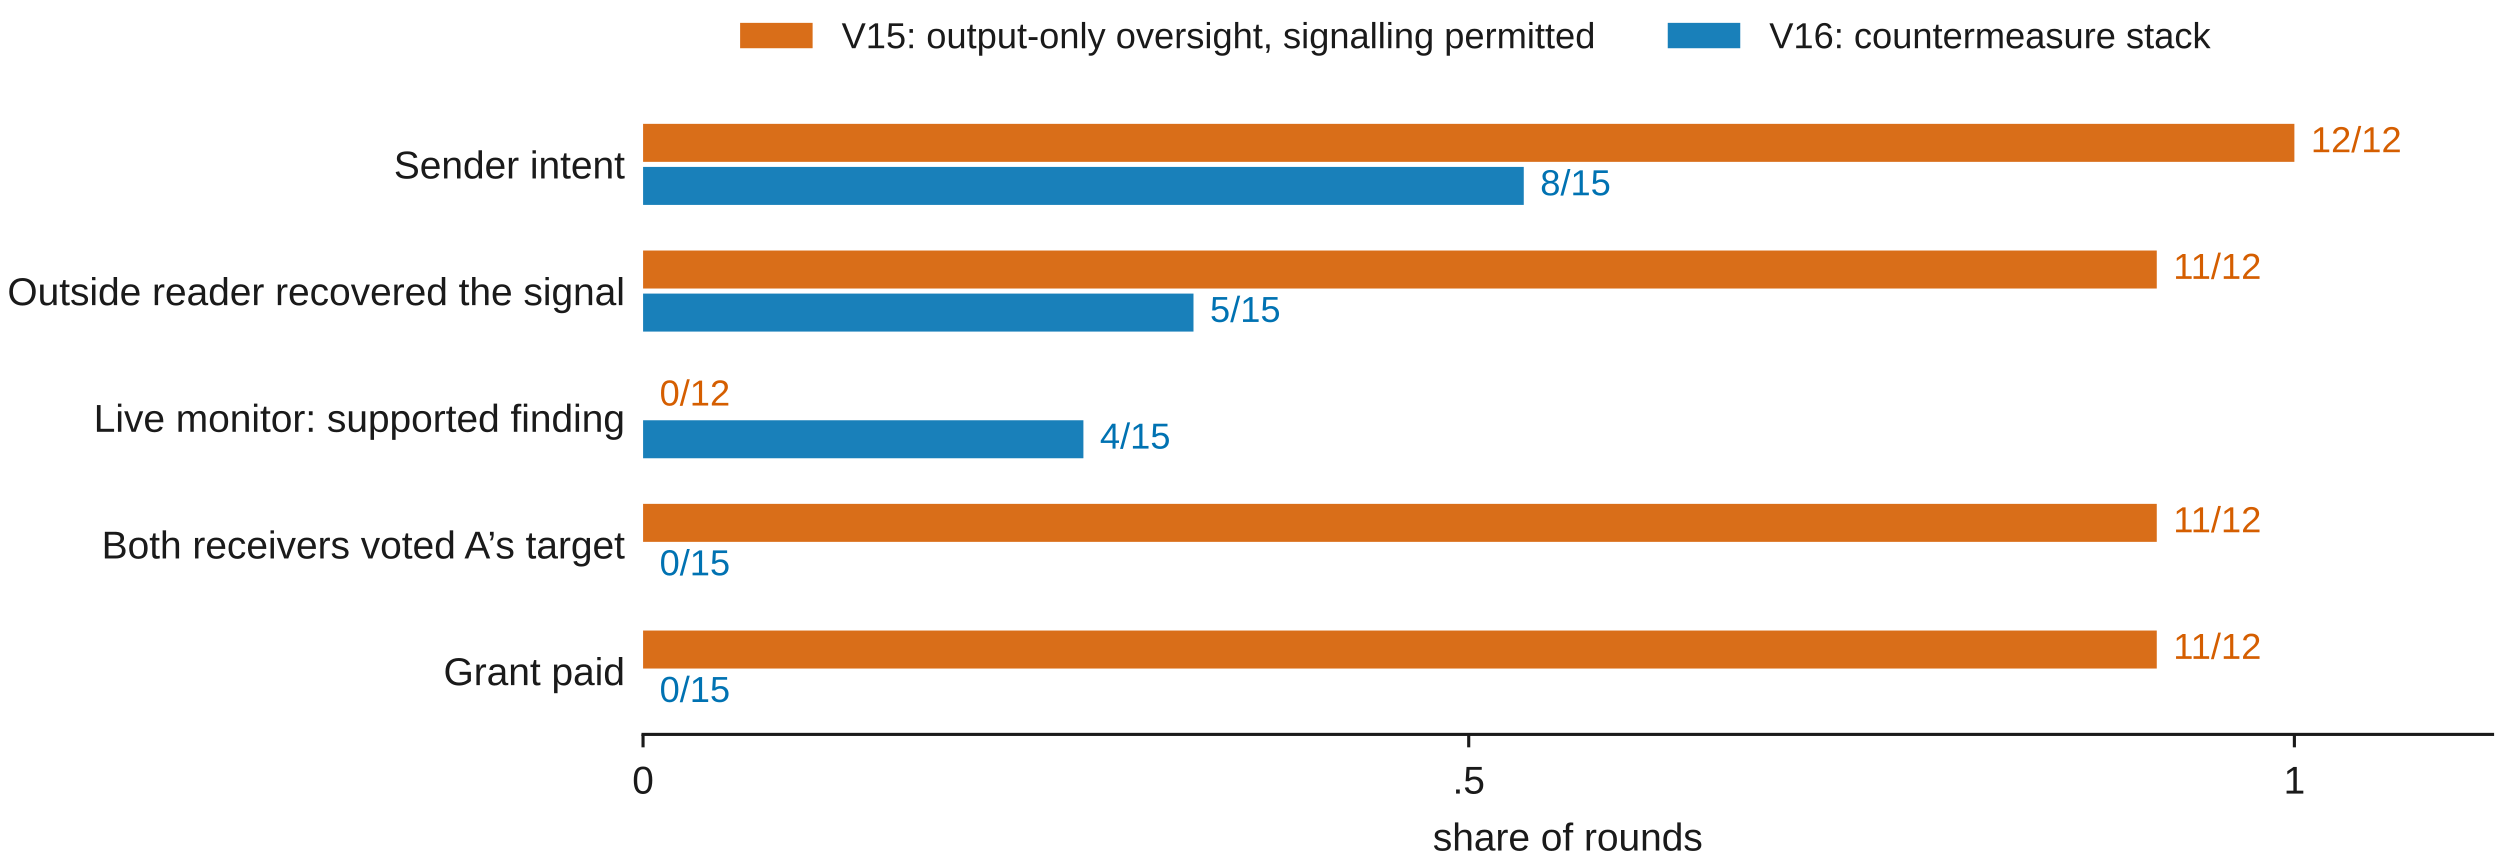
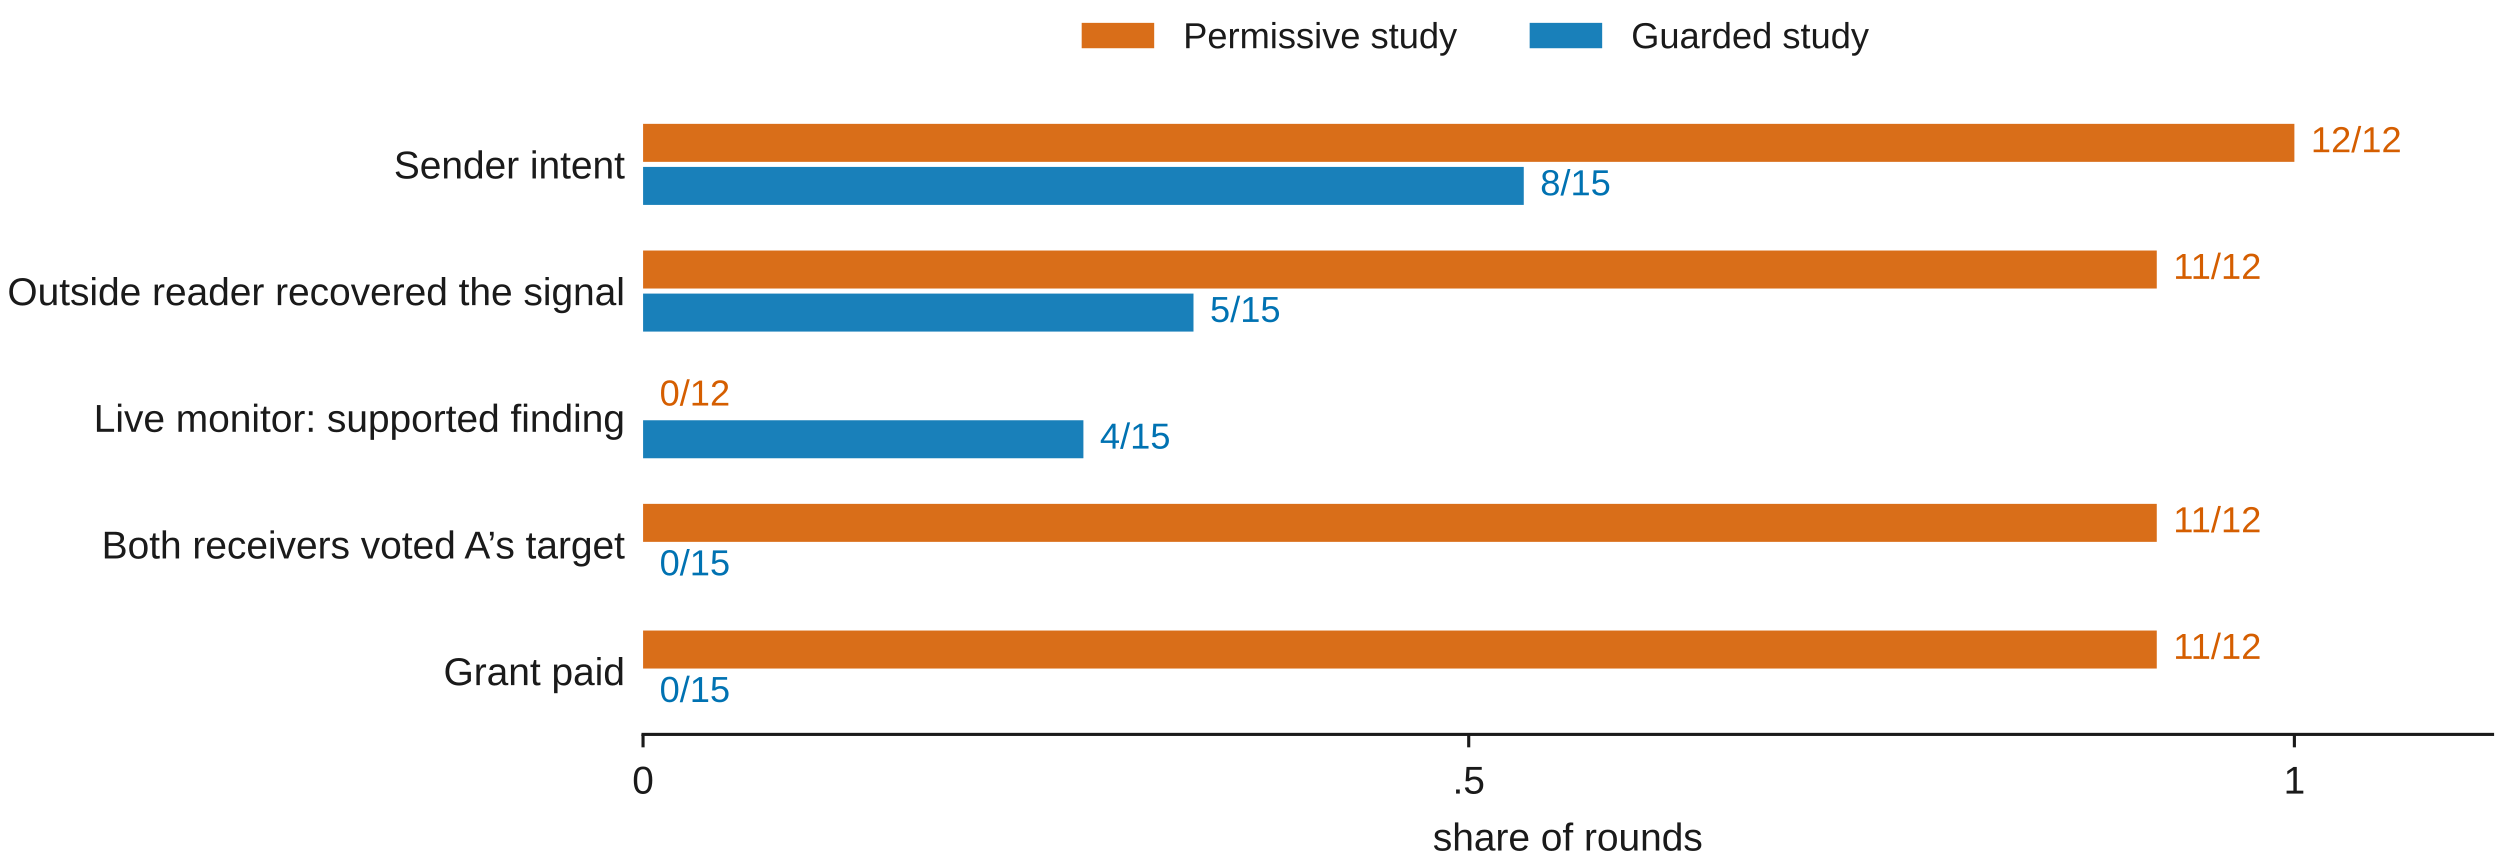
<svg xmlns="http://www.w3.org/2000/svg" xmlns:xlink="http://www.w3.org/1999/xlink" style="width:482.725pt;max-width:100%;display:block;margin:0 auto" viewBox="0 0 482.725 167.228" version="1.1">
  <defs>
    <style type="text/css">*{stroke-linejoin: round; stroke-linecap: butt}</style>
  </defs>
  <g id="figure_1">
    <g id="patch_1">
      <path d="M -0 167.228  L 482.725 167.228  L 482.725 0  L -0 0  L -0 167.228  z " style="fill: none" />
    </g>
    <g id="axes_1">
      <g id="patch_2">
        <path d="M 124.165 141.805  L 481.285 141.805  L 481.285 17.065  L 124.165 17.065  L 124.165 141.805  z " style="fill: none" />
      </g>
      <g id="patch_3">
-         <path d="M 124.165 23.914  L 443.023 23.914  L 443.023 31.251  L 124.165 31.251  z " clip-path="url(#p8a7dd7b45b)" style="fill: #d55e00; opacity: 0.9" />
+         <path d="M 124.165 23.914  L 443.023 23.914  L 443.023 31.251  L 124.165 31.251  z " clip-path="url(#p5b027fa15f)" style="fill: #d55e00; opacity: 0.9" />
      </g>
      <g id="patch_4">
-         <path d="M 124.165 32.23  L 294.223 32.23  L 294.223 39.567  L 124.165 39.567  z " clip-path="url(#p8a7dd7b45b)" style="fill: #0072b2; opacity: 0.9" />
+         <path d="M 124.165 32.23  L 294.223 32.23  L 294.223 39.567  L 124.165 39.567  z " clip-path="url(#p5b027fa15f)" style="fill: #0072b2; opacity: 0.9" />
      </g>
      <g id="patch_5">
-         <path d="M 124.165 48.373  L 416.451 48.373  L 416.451 55.71  L 124.165 55.71  z " clip-path="url(#p8a7dd7b45b)" style="fill: #d55e00; opacity: 0.9" />
+         <path d="M 124.165 48.373  L 416.451 48.373  L 416.451 55.71  L 124.165 55.71  z " clip-path="url(#p5b027fa15f)" style="fill: #d55e00; opacity: 0.9" />
      </g>
      <g id="patch_6">
-         <path d="M 124.165 56.689  L 230.451 56.689  L 230.451 64.026  L 124.165 64.026  z " clip-path="url(#p8a7dd7b45b)" style="fill: #0072b2; opacity: 0.9" />
+         <path d="M 124.165 56.689  L 230.451 56.689  L 230.451 64.026  L 124.165 64.026  z " clip-path="url(#p5b027fa15f)" style="fill: #0072b2; opacity: 0.9" />
      </g>
      <g id="patch_7">
-         <path d="M 124.165 72.831  L 124.165 72.831  L 124.165 80.169  L 124.165 80.169  z " clip-path="url(#p8a7dd7b45b)" style="fill: #d55e00; opacity: 0.9" />
+         <path d="M 124.165 72.831  L 124.165 72.831  L 124.165 80.169  L 124.165 80.169  z " clip-path="url(#p5b027fa15f)" style="fill: #d55e00; opacity: 0.9" />
      </g>
      <g id="patch_8">
-         <path d="M 124.165 81.147  L 209.194 81.147  L 209.194 88.485  L 124.165 88.485  z " clip-path="url(#p8a7dd7b45b)" style="fill: #0072b2; opacity: 0.9" />
+         <path d="M 124.165 81.147  L 209.194 81.147  L 209.194 88.485  L 124.165 88.485  z " clip-path="url(#p5b027fa15f)" style="fill: #0072b2; opacity: 0.9" />
      </g>
      <g id="patch_9">
-         <path d="M 124.165 97.29  L 416.451 97.29  L 416.451 104.628  L 124.165 104.628  z " clip-path="url(#p8a7dd7b45b)" style="fill: #d55e00; opacity: 0.9" />
+         <path d="M 124.165 97.29  L 416.451 97.29  L 416.451 104.628  L 124.165 104.628  z " clip-path="url(#p5b027fa15f)" style="fill: #d55e00; opacity: 0.9" />
      </g>
      <g id="patch_10">
-         <path d="M 124.165 105.606  L 124.165 105.606  L 124.165 112.944  L 124.165 112.944  z " clip-path="url(#p8a7dd7b45b)" style="fill: #0072b2; opacity: 0.9" />
+         <path d="M 124.165 105.606  L 124.165 105.606  L 124.165 112.944  L 124.165 112.944  z " clip-path="url(#p5b027fa15f)" style="fill: #0072b2; opacity: 0.9" />
      </g>
      <g id="patch_11">
-         <path d="M 124.165 121.749  L 416.451 121.749  L 416.451 129.087  L 124.165 129.087  z " clip-path="url(#p8a7dd7b45b)" style="fill: #d55e00; opacity: 0.9" />
+         <path d="M 124.165 121.749  L 416.451 121.749  L 416.451 129.087  L 124.165 129.087  z " clip-path="url(#p5b027fa15f)" style="fill: #d55e00; opacity: 0.9" />
      </g>
      <g id="patch_12">
-         <path d="M 124.165 130.065  L 124.165 130.065  L 124.165 137.403  L 124.165 137.403  z " clip-path="url(#p8a7dd7b45b)" style="fill: #0072b2; opacity: 0.9" />
+         <path d="M 124.165 130.065  L 124.165 130.065  L 124.165 137.403  L 124.165 137.403  z " clip-path="url(#p5b027fa15f)" style="fill: #0072b2; opacity: 0.9" />
      </g>
      <g id="matplotlib.axis_1">
        <g id="xtick_1">
          <g id="line2d_1">
            <defs>
-               <path id="m2ef25d3563" d="M 0 0  L 0 2.5  " style="stroke: #1a1a1a; stroke-width: 0.6" />
+               <path id="mad37833784" d="M 0 0  L 0 2.5  " style="stroke: #1a1a1a; stroke-width: 0.6" />
            </defs>
            <g>
-               <use xlink:href="#m2ef25d3563" x="124.165" y="141.805" style="fill: #1a1a1a; stroke: #1a1a1a; stroke-width: 0.6" />
+               <use xlink:href="#mad37833784" x="124.165" y="141.805" style="fill: #1a1a1a; stroke: #1a1a1a; stroke-width: 0.6" />
            </g>
          </g>
          <g id="text_1">
            <text style="font-size: 7.5px; font-family: 'Liberation Sans'; text-anchor: middle; fill: #1a1a1a" x="124.165" y="153.24" transform="rotate(-0 124.1654 153.2405)">0</text>
          </g>
        </g>
        <g id="xtick_2">
          <g id="line2d_2">
            <g>
-               <use xlink:href="#m2ef25d3563" x="283.594" y="141.805" style="fill: #1a1a1a; stroke: #1a1a1a; stroke-width: 0.6" />
+               <use xlink:href="#mad37833784" x="283.594" y="141.805" style="fill: #1a1a1a; stroke: #1a1a1a; stroke-width: 0.6" />
            </g>
          </g>
          <g id="text_2">
            <text style="font-size: 7.5px; font-family: 'Liberation Sans'; text-anchor: middle; fill: #1a1a1a" x="283.594" y="153.24" transform="rotate(-0 283.594 153.2405)">.5</text>
          </g>
        </g>
        <g id="xtick_3">
          <g id="line2d_3">
            <g>
-               <use xlink:href="#m2ef25d3563" x="443.023" y="141.805" style="fill: #1a1a1a; stroke: #1a1a1a; stroke-width: 0.6" />
+               <use xlink:href="#mad37833784" x="443.023" y="141.805" style="fill: #1a1a1a; stroke: #1a1a1a; stroke-width: 0.6" />
            </g>
          </g>
          <g id="text_3">
            <text style="font-size: 7.5px; font-family: 'Liberation Sans'; text-anchor: middle; fill: #1a1a1a" x="443.023" y="153.24" transform="rotate(-0 443.0225 153.2405)">1</text>
          </g>
        </g>
        <g id="text_4">
          <text style="font-size: 7.5px; font-family: 'Liberation Sans'; text-anchor: middle; fill: #1a1a1a" x="302.725" y="164.232" transform="rotate(-0 302.7254 164.2319)">share of rounds</text>
        </g>
      </g>
      <g id="matplotlib.axis_2">
        <g id="ytick_1">
          <g id="line2d_4" />
          <g id="text_5">
            <text style="font-size: 7.5px; font-family: 'Liberation Sans'; text-anchor: end; fill: #1a1a1a" x="120.665" y="34.458" transform="rotate(-0 120.6654 34.45819)">Sender intent</text>
          </g>
        </g>
        <g id="ytick_2">
          <g id="line2d_5" />
          <g id="text_6">
            <text style="font-size: 7.5px; font-family: 'Liberation Sans'; text-anchor: end; fill: #1a1a1a" x="120.665" y="58.917" transform="rotate(-0 120.6654 58.91701)">Outside reader recovered the signal</text>
          </g>
        </g>
        <g id="ytick_3">
          <g id="line2d_6" />
          <g id="text_7">
            <text style="font-size: 7.5px; font-family: 'Liberation Sans'; text-anchor: end; fill: #1a1a1a" x="120.665" y="83.376" transform="rotate(-0 120.6654 83.37583)">Live monitor: supported finding</text>
          </g>
        </g>
        <g id="ytick_4">
          <g id="line2d_7" />
          <g id="text_8">
            <text style="font-size: 7.5px; font-family: 'Liberation Sans'; text-anchor: end; fill: #1a1a1a" x="120.665" y="107.835" transform="rotate(-0 120.6654 107.8347)">Both receivers voted A’s target</text>
          </g>
        </g>
        <g id="ytick_5">
          <g id="line2d_8" />
          <g id="text_9">
            <text style="font-size: 7.5px; font-family: 'Liberation Sans'; text-anchor: end; fill: #1a1a1a" x="120.665" y="132.293" transform="rotate(-0 120.6654 132.2935)">Grant paid</text>
          </g>
        </g>
      </g>
      <g id="patch_13">
        <path d="M 124.165 141.805  L 481.285 141.805  " style="fill: none; stroke: #1a1a1a; stroke-width: 0.6; stroke-linejoin: miter; stroke-linecap: square" />
      </g>
      <g id="text_10">
        <text style="font-size: 7px; font-family: 'Liberation Sans'; text-anchor: start; fill: #d55e00" x="446.211" y="29.393" transform="rotate(-0 446.2111 29.39276)">12/12</text>
      </g>
      <g id="text_11">
        <text style="font-size: 7px; font-family: 'Liberation Sans'; text-anchor: start; fill: #0072b2" x="297.411" y="37.709" transform="rotate(-0 297.4111 37.70876)">8/15</text>
      </g>
      <g id="text_12">
        <text style="font-size: 7px; font-family: 'Liberation Sans'; text-anchor: start; fill: #d55e00" x="419.64" y="53.852" transform="rotate(-0 419.6397 53.85159)">11/12</text>
      </g>
      <g id="text_13">
        <text style="font-size: 7px; font-family: 'Liberation Sans'; text-anchor: start; fill: #0072b2" x="233.64" y="62.168" transform="rotate(-0 233.6397 62.16759)">5/15</text>
      </g>
      <g id="text_14">
        <text style="font-size: 7px; font-family: 'Liberation Sans'; text-anchor: start; fill: #d55e00" x="127.354" y="78.31" transform="rotate(-0 127.354 78.31041)">0/12</text>
      </g>
      <g id="text_15">
        <text style="font-size: 7px; font-family: 'Liberation Sans'; text-anchor: start; fill: #0072b2" x="212.383" y="86.626" transform="rotate(-0 212.3825 86.62641)">4/15</text>
      </g>
      <g id="text_16">
        <text style="font-size: 7px; font-family: 'Liberation Sans'; text-anchor: start; fill: #d55e00" x="419.64" y="102.769" transform="rotate(-0 419.6397 102.7692)">11/12</text>
      </g>
      <g id="text_17">
        <text style="font-size: 7px; font-family: 'Liberation Sans'; text-anchor: start; fill: #0072b2" x="127.354" y="111.085" transform="rotate(-0 127.354 111.0852)">0/15</text>
      </g>
      <g id="text_18">
        <text style="font-size: 7px; font-family: 'Liberation Sans'; text-anchor: start; fill: #d55e00" x="419.64" y="127.228" transform="rotate(-0 419.6397 127.2281)">11/12</text>
      </g>
      <g id="text_19">
        <text style="font-size: 7px; font-family: 'Liberation Sans'; text-anchor: start; fill: #0072b2" x="127.354" y="135.544" transform="rotate(-0 127.354 135.5441)">0/15</text>
      </g>
      <g id="legend_1">
        <g id="patch_14">
-           <path d="M 142.909 9.313  L 156.909 9.313  L 156.909 4.413  L 142.909 4.413  z " style="fill: #d55e00; opacity: 0.9" />
+           <path d="M 208.862 9.313  L 222.862 9.313  L 222.862 4.413  L 208.862 4.413  z " style="fill: #d55e00; opacity: 0.9" />
        </g>
        <g id="text_20">
-           <text style="font-size: 7px; font-family: 'Liberation Sans'; text-anchor: start; fill: #1a1a1a" x="162.509" y="9.313" transform="rotate(-0 162.5088 9.312813)">V15: output-only oversight, signalling permitted</text>
+           <text style="font-size: 7px; font-family: 'Liberation Sans'; text-anchor: start; fill: #1a1a1a" x="228.462" y="9.313" transform="rotate(-0 228.462 9.312813)">Permissive study</text>
        </g>
        <g id="patch_15">
-           <path d="M 322.026 9.313  L 336.026 9.313  L 336.026 4.413  L 322.026 4.413  z " style="fill: #0072b2; opacity: 0.9" />
+           <path d="M 295.363 9.313  L 309.363 9.313  L 309.363 4.413  L 295.363 4.413  z " style="fill: #0072b2; opacity: 0.9" />
        </g>
        <g id="text_21">
-           <text style="font-size: 7px; font-family: 'Liberation Sans'; text-anchor: start; fill: #1a1a1a" x="341.626" y="9.313" transform="rotate(-0 341.6257 9.312813)">V16: countermeasure stack</text>
+           <text style="font-size: 7px; font-family: 'Liberation Sans'; text-anchor: start; fill: #1a1a1a" x="314.963" y="9.313" transform="rotate(-0 314.9634 9.312813)">Guarded study</text>
        </g>
      </g>
    </g>
  </g>
  <defs>
-     <clipPath id="p8a7dd7b45b">
+     <clipPath id="p5b027fa15f">
      <rect x="124.165" y="17.065" width="357.12" height="124.74" />
    </clipPath>
  </defs>
</svg>
